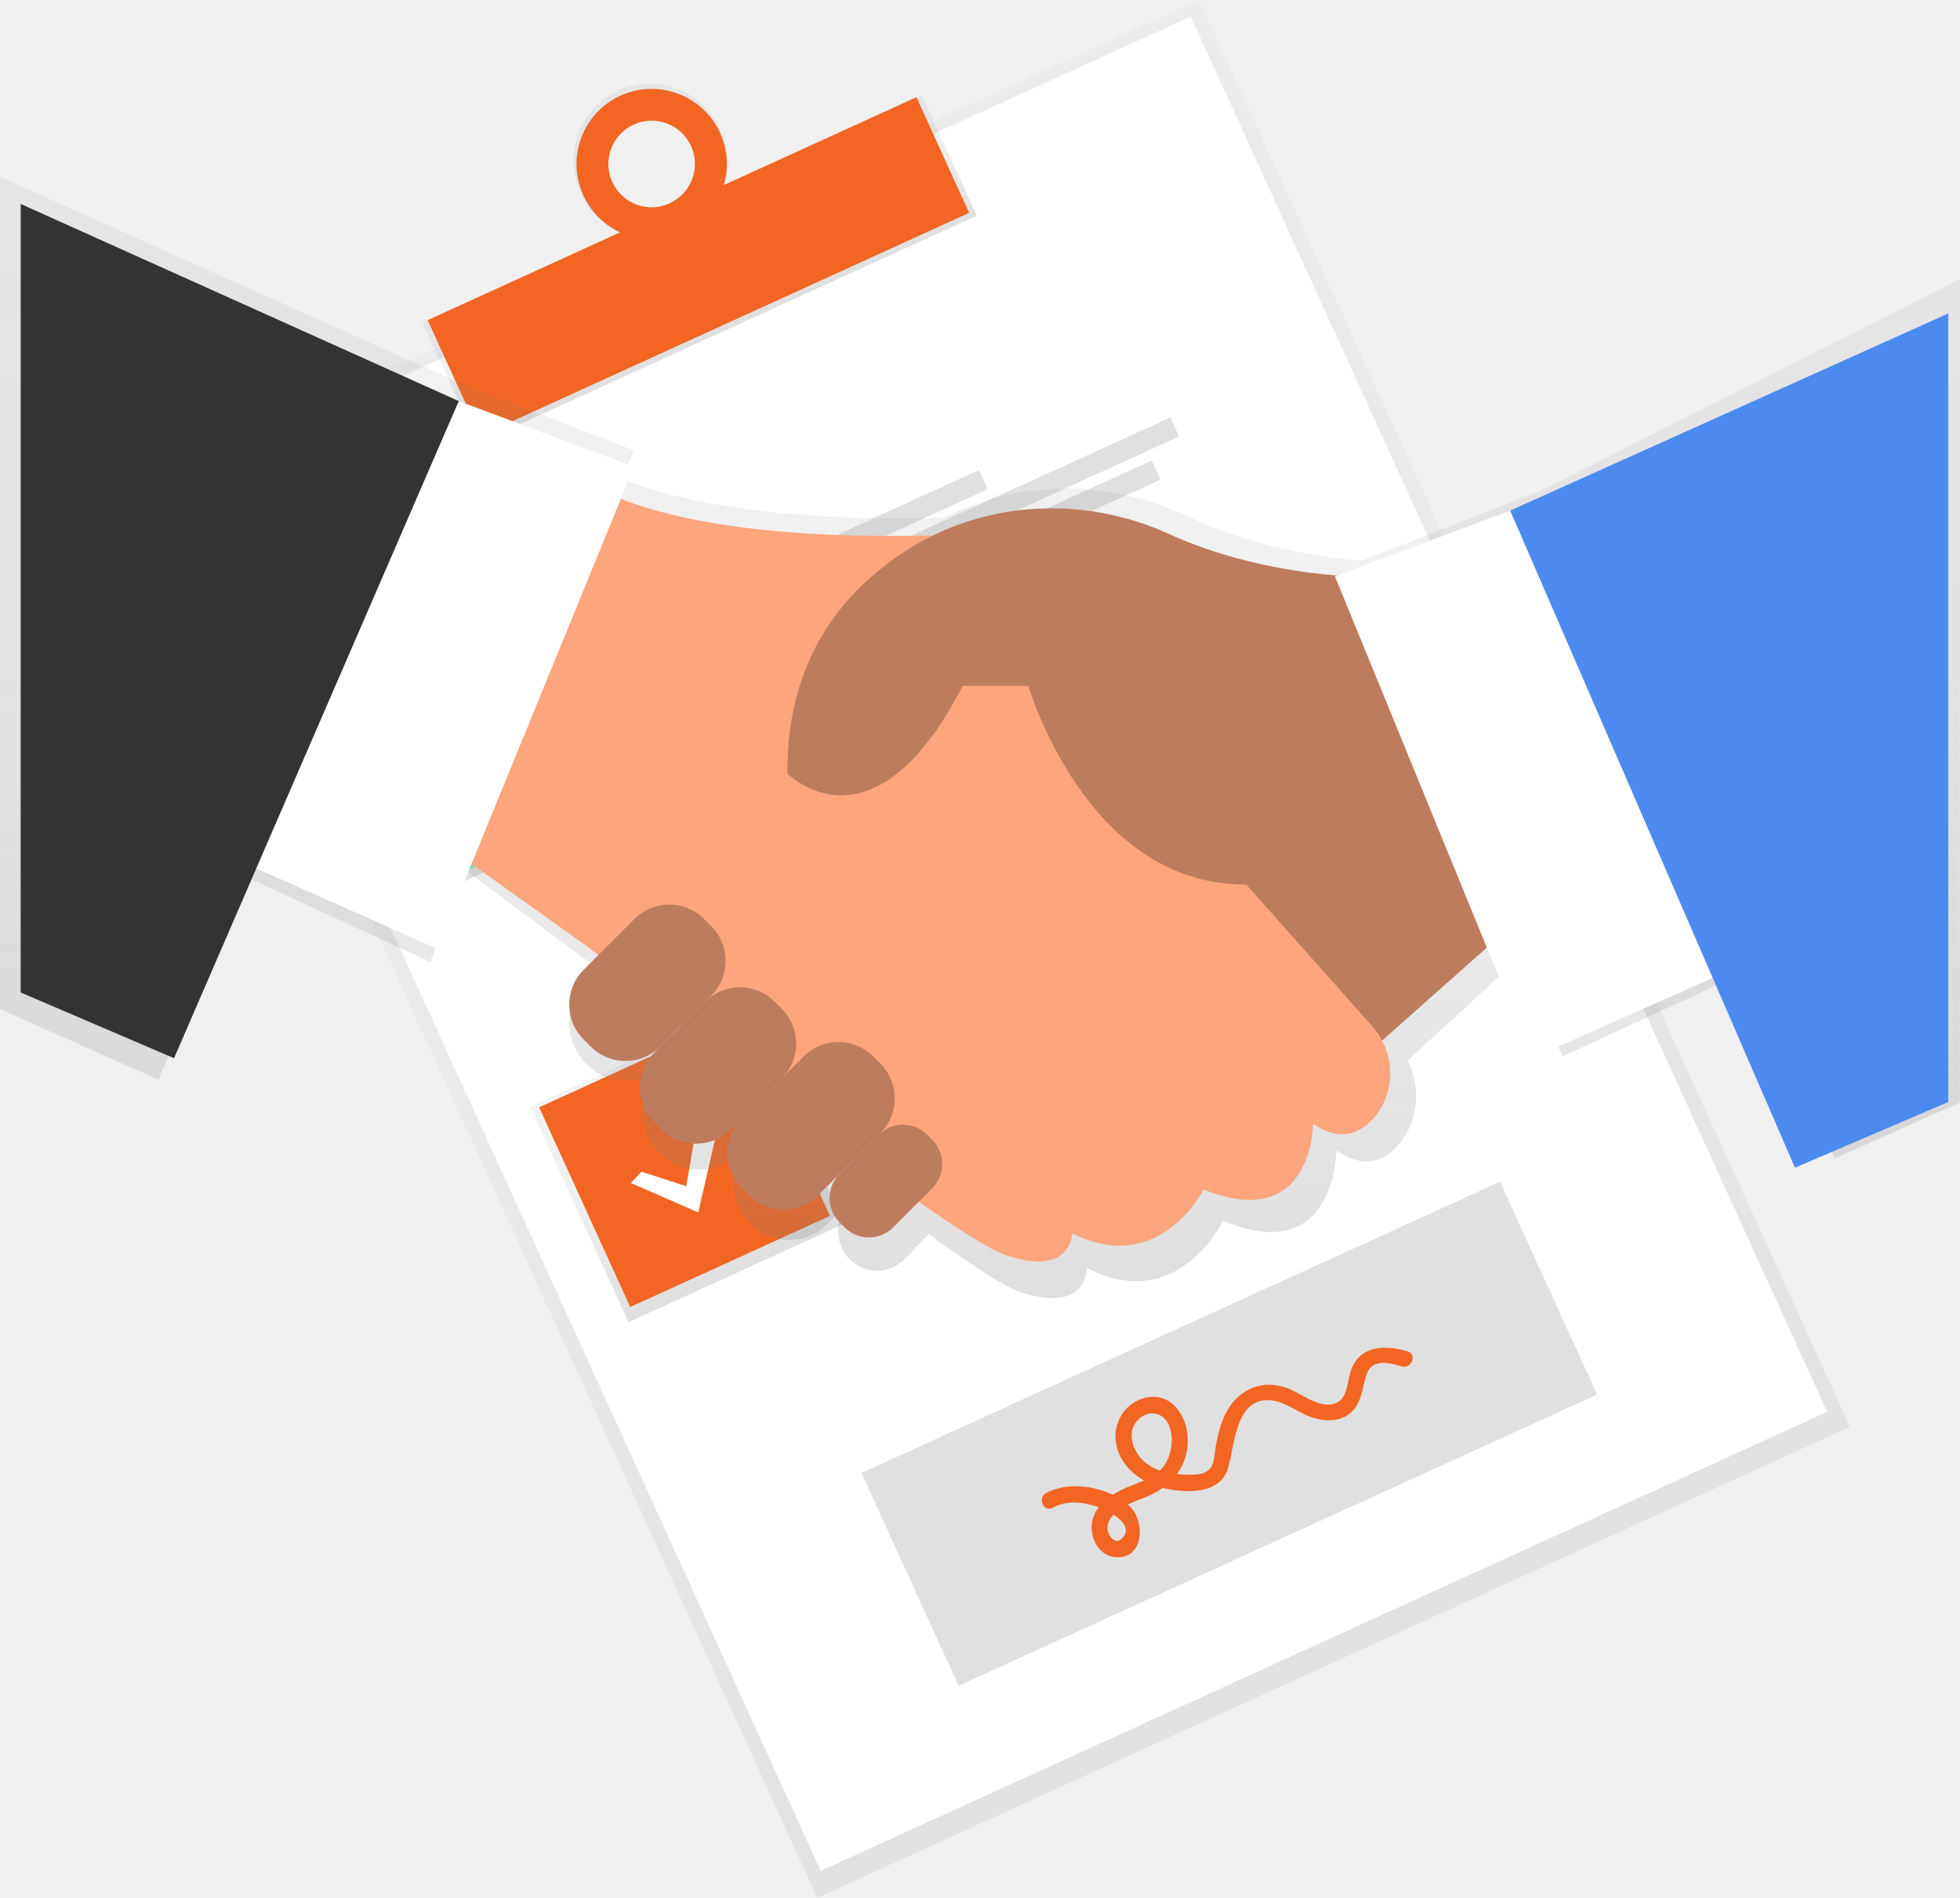
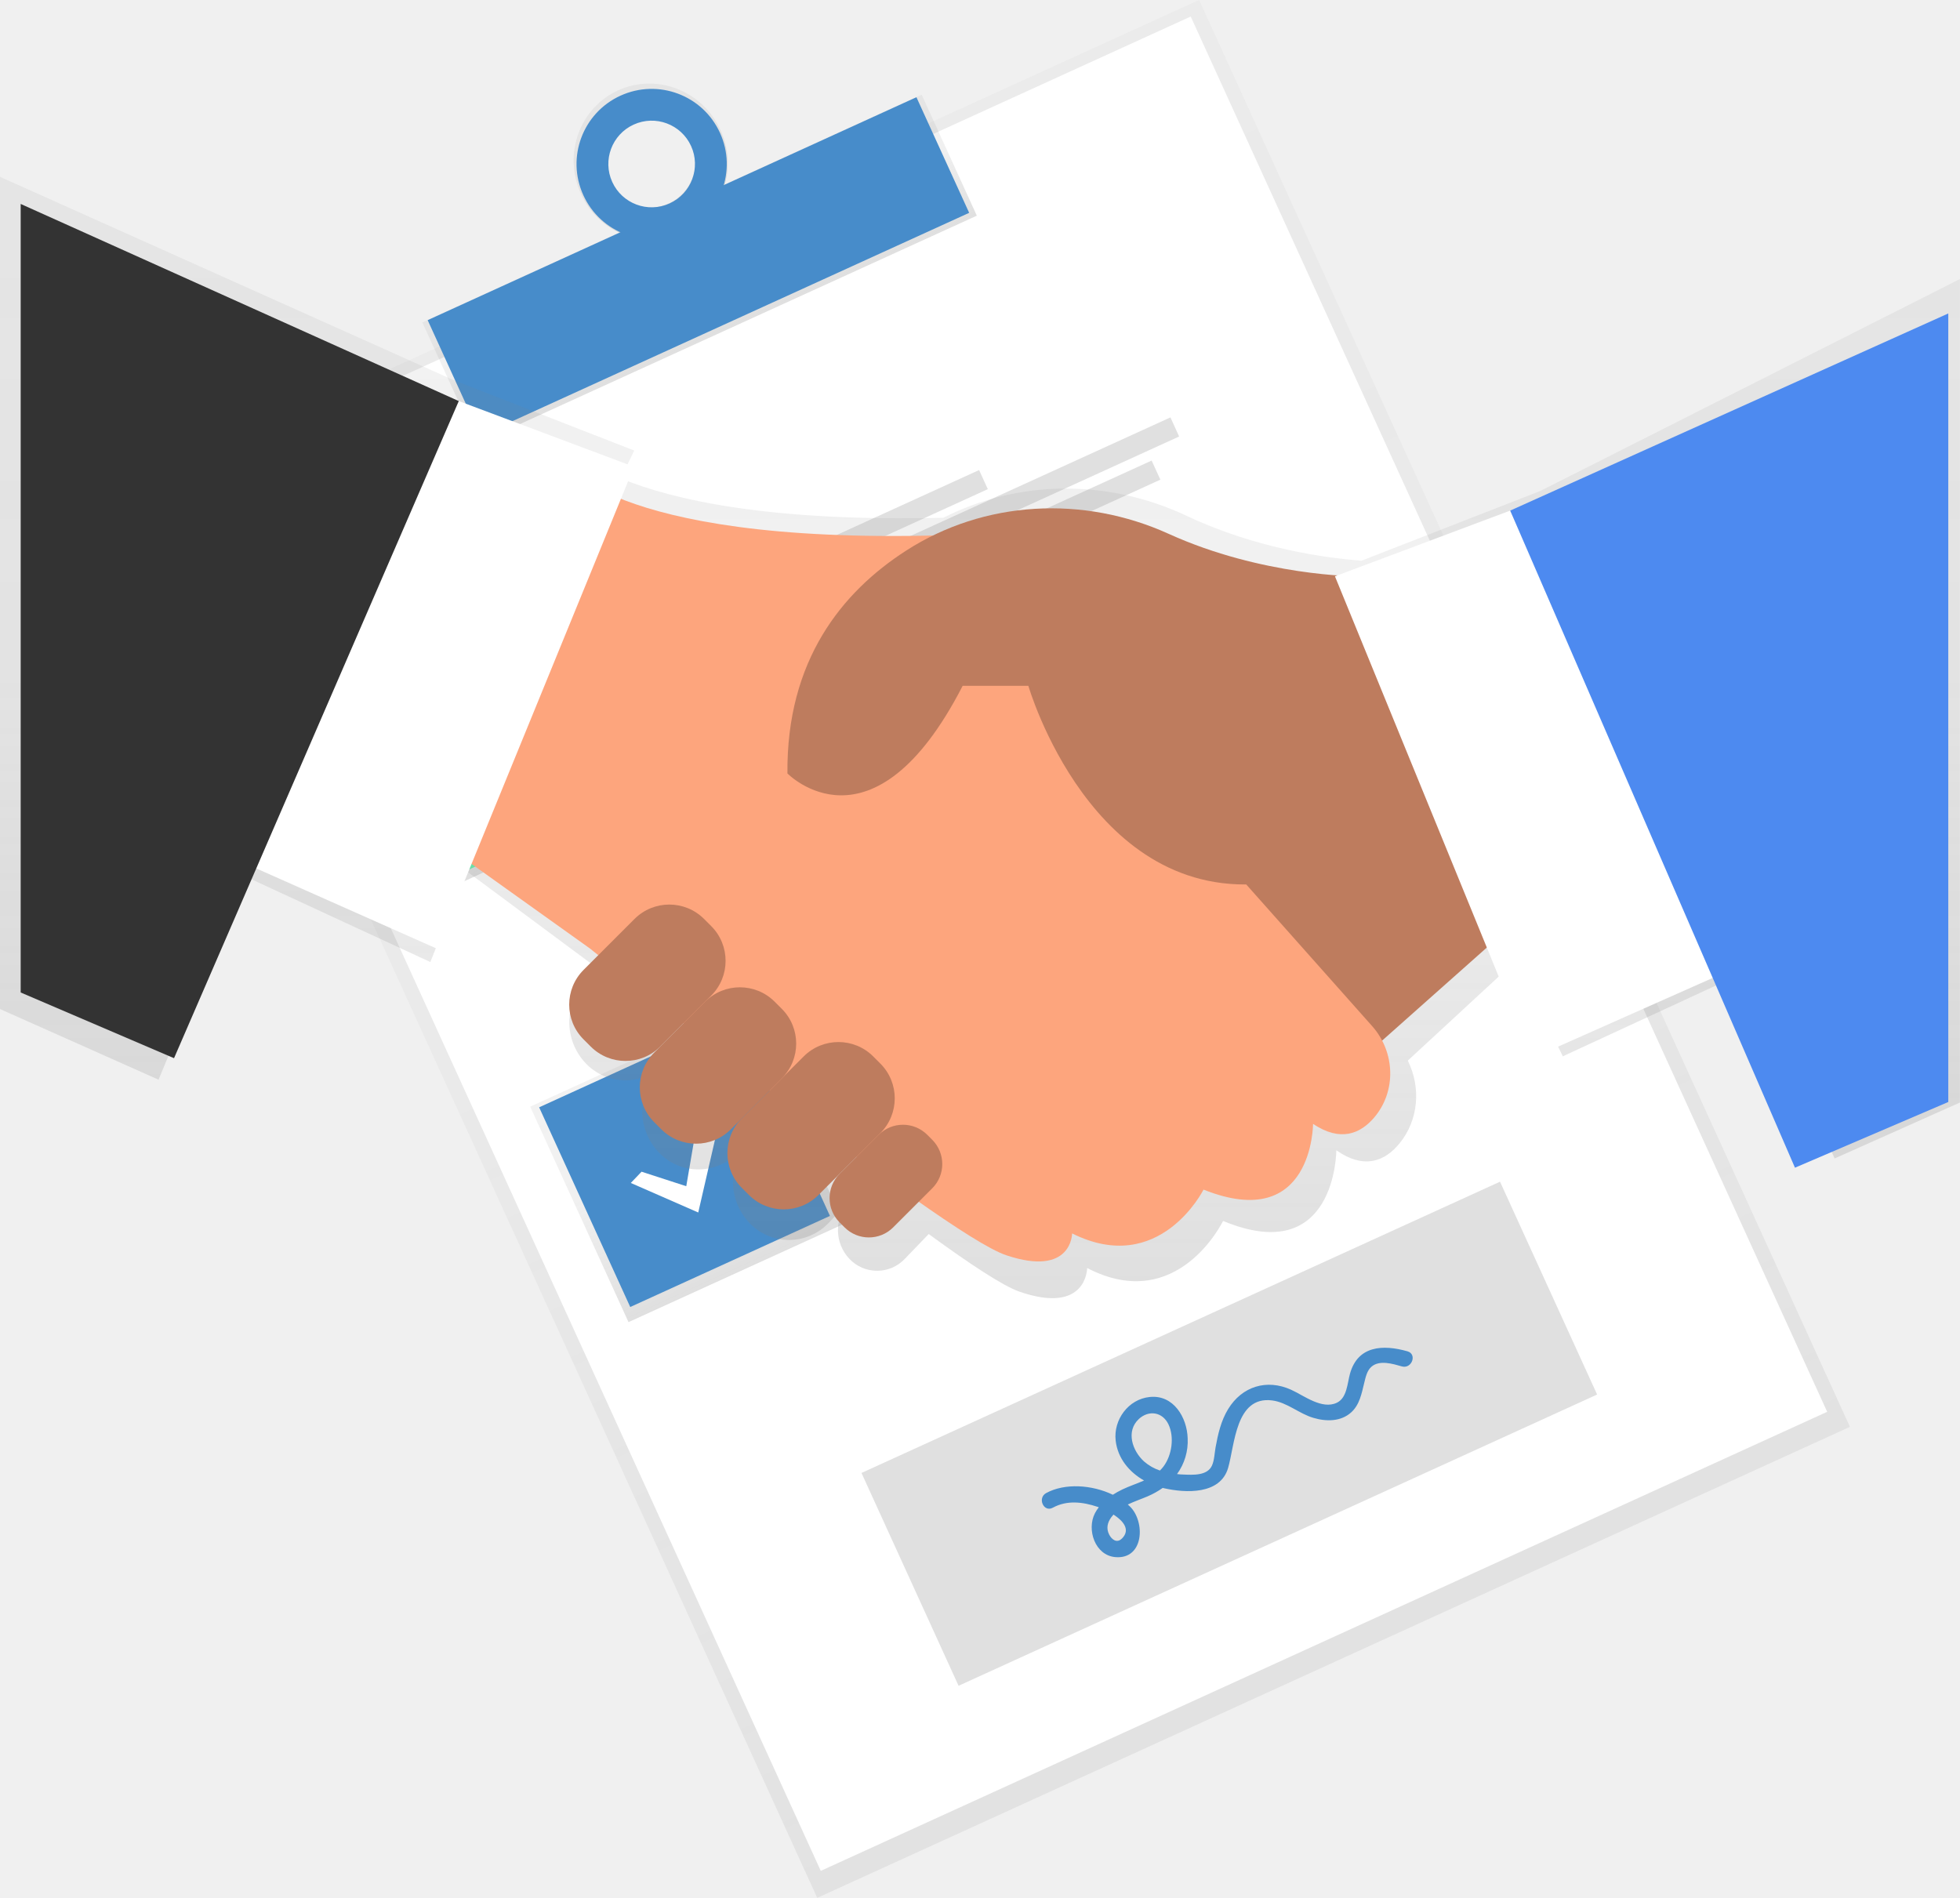
<svg xmlns="http://www.w3.org/2000/svg" xmlns:xlink="http://www.w3.org/1999/xlink" id="196ecc45-c3c6-4b7d-8685-374129418fe3" data-name="Layer 1" width="885" height="856.96" viewBox="0 0 885 856.96">
  <defs>
    <linearGradient id="431b905b-f630-4d26-9705-072736e3fa0a" x1="613.19" y1="813.7" x2="613.19" y2="105.57" gradientTransform="translate(-0.86 -10.23)" gradientUnits="userSpaceOnUse">
      <stop offset="0" stop-color="gray" stop-opacity="0.25" />
      <stop offset="0.54" stop-color="gray" stop-opacity="0.12" />
      <stop offset="1" stop-color="gray" stop-opacity="0.1" />
    </linearGradient>
    <linearGradient id="82c9264e-9b45-4df5-9d25-f7dacbcab158" x1="613.84" y1="152.52" x2="613.84" y2="92.5" gradientTransform="translate(-140.84 19.9)" xlink:href="#431b905b-f630-4d26-9705-072736e3fa0a" />
    <linearGradient id="e7f96ace-9b05-41bf-887d-5e87841d3793" x1="613.84" y1="104.78" x2="613.84" y2="33.84" gradientTransform="translate(-136.32 285.71) rotate(-24.52)" xlink:href="#431b905b-f630-4d26-9705-072736e3fa0a" />
    <linearGradient id="0e5c1f30-7912-44d8-85da-be3b7e04fbbd" x1="440.4" y1="329.87" x2="440.4" y2="222.94" gradientTransform="translate(-61.32 78.01)" xlink:href="#431b905b-f630-4d26-9705-072736e3fa0a" />
    <linearGradient id="f5898732-89b1-47b9-bad4-993f506fb52e" x1="440.76" y1="541.79" x2="440.76" y2="434.85" gradientTransform="translate(26.6 58.74)" xlink:href="#431b905b-f630-4d26-9705-072736e3fa0a" />
    <linearGradient id="f9eac279-a8ac-46d5-97b7-7547b98d8743" x1="440.4" y1="302" x2="440.4" y2="249.51" gradientTransform="translate(-293.43 264.79) rotate(-24.52)" xlink:href="#431b905b-f630-4d26-9705-072736e3fa0a" />
    <linearGradient id="56bc9504-3ea8-4a78-ad29-d599ef16b1a5" x1="599.62" y1="607.1" x2="599.62" y2="100.78" gradientTransform="matrix(1, 0, 0, 1, 0, 0)" xlink:href="#431b905b-f630-4d26-9705-072736e3fa0a" />
  </defs>
  <g opacity="0.5">
    <rect x="356.07" y="95.34" width="512.51" height="708.13" transform="translate(-288.4 273.74) rotate(-24.52)" fill="url(#431b905b-f630-4d26-9705-072736e3fa0a)" />
  </g>
  <rect x="361.51" y="100.79" width="499.47" height="692.48" transform="translate(-287.52 273.08) rotate(-24.52)" fill="#fff" />
  <rect x="349.12" y="112.4" width="247.78" height="60.02" transform="translate(-173.56 188.23) rotate(-24.52)" fill="url(#82c9264e-9b45-4df5-9d25-f7dacbcab158)" />
  <path d="M436.21,61.74c-17.4,7.94-24.92,28.82-16.79,46.64s28.83,25.83,46.23,17.89,24.92-28.82,16.79-46.64S453.61,53.8,436.21,61.74Zm23.21,50.88a20.47,20.47,0,1,1,9.69-26.91A20.23,20.23,0,0,1,459.42,112.63Z" transform="translate(-157.12 -20.92)" fill="url(#e7f96ace-9b05-41bf-887d-5e87841d3793)" />
-   <rect x="351.19" y="112.55" width="242.56" height="57.38" transform="translate(-173.12 187.91) rotate(-24.52)" fill="#f26522" />
-   <path d="M437.29,64.12a33.91,33.91,0,1,0,44.92,16.78A33.91,33.91,0,0,0,437.29,64.12Zm22.19,48.65a19.56,19.56,0,1,1,9.68-25.92A19.56,19.56,0,0,1,459.48,112.76Z" transform="translate(-157.12 -20.92)" fill="#f26522" />
+   <rect x="351.19" y="112.55" width="242.56" height="57.38" transform="translate(-173.12 187.91) rotate(-24.52)" fill="#478CCA" />
+   <path d="M437.29,64.12a33.91,33.91,0,1,0,44.92,16.78A33.91,33.91,0,0,0,437.29,64.12Zm22.19,48.65a19.56,19.56,0,1,1,9.68-25.92A19.56,19.56,0,0,1,459.48,112.76Z" transform="translate(-157.12 -20.92)" fill="#478CCA" />
  <rect x="325.61" y="300.95" width="106.94" height="106.94" transform="translate(-270.02 168.37) rotate(-24.52)" fill="url(#0e5c1f30-7912-44d8-85da-be3b7e04fbbd)" />
  <rect x="413.89" y="493.6" width="106.94" height="106.94" transform="translate(-342.01 222.39) rotate(-24.52)" fill="url(#f5898732-89b1-47b9-bad4-993f506fb52e)" />
  <rect x="329.52" y="304.86" width="99.11" height="99.11" transform="translate(-270.02 168.37) rotate(-24.52)" fill="#69f0ae" />
-   <rect x="416.66" y="495.88" width="99.11" height="99.11" transform="translate(-341.44 221.76) rotate(-24.52)" fill="#f26522" />
+   <rect x="416.66" y="495.88" width="99.11" height="99.11" transform="translate(-341.44 221.76) rotate(-24.52)" fill="#478CCA" />
  <rect x="471.46" y="260.92" width="135.85" height="9.48" transform="translate(-218.73 226.9) rotate(-24.52)" fill="#e0e0e0" />
  <rect x="473.37" y="255.5" width="224.31" height="9.48" transform="translate(-212.31 245.56) rotate(-24.52)" fill="#e0e0e0" />
  <rect x="479.98" y="271.71" width="208.51" height="9.48" transform="translate(-219.16 246.49) rotate(-24.52)" fill="#e0e0e0" />
  <rect x="558.6" y="451.95" width="135.85" height="9.48" transform="translate(-290.15 280.29) rotate(-24.52)" fill="#e0e0e0" />
  <rect x="560.51" y="446.52" width="224.31" height="9.48" transform="translate(-283.73 298.95) rotate(-24.52)" fill="#e0e0e0" />
  <rect x="567.12" y="462.74" width="208.51" height="9.48" transform="translate(-290.58 299.88) rotate(-24.52)" fill="#e0e0e0" />
  <polygon points="199.04 337.46 222.26 345 229.9 300.31 241.2 303.4 228.49 358.65 193.47 343.3 199.04 337.46" fill="url(#f9eac279-a8ac-46d5-97b7-7547b98d8743)" />
  <polygon points="202 336.87 222.19 343.42 228.83 304.56 238.65 307.25 227.6 355.29 197.15 341.95 202 336.87" fill="#fff" />
  <polygon points="289.68 529.08 309.87 535.63 316.51 496.77 326.33 499.46 315.28 547.5 284.83 534.16 289.68 529.08" fill="#fff" />
  <rect x="553.74" y="615.49" width="316.9" height="105.63" transform="translate(-370.25 334.93) rotate(-24.52)" fill="#e0e0e0" />
-   <path d="M792.63,631.1c-11.08-3.16-22.42-2.56-25.95,10.11-1.19,4.27-1.33,10.9-5.91,13.1-6.74,3.24-14.87-3.24-20.72-5.88-10.9-4.92-22.09-1.57-28.4,8.77-3.2,5.24-4.57,11.27-5.66,17.24-.47,2.59-.53,5.79-1.62,8.23-2.09,4.67-8.63,4.25-12.92,4.07-.94,0-1.9-.11-2.86-.21a25.33,25.33,0,0,0,4.8-16.13c-.28-9.47-6.43-19.83-17.18-18.67-9.63,1-16.41,10.3-15.33,19.71.92,8,6.13,14.2,12.81,18-3.28,1.45-6.78,2.58-9.88,4.08a41.43,41.43,0,0,0-4.21,2.35c-9.37-4.52-21.68-5.37-30.11-.76-4.08,2.23-1.1,8.86,3,6.61,6.42-3.51,13.5-2.63,20.21-.4l.56.2a18.06,18.06,0,0,0-1.75,2.71c-3.79,7.36,0,19,9.22,19.8,13,1.11,13.61-16.07,6.55-22.91-.3-.29-.6-.57-.92-.84,2.92-1.41,6.08-2.47,8.87-3.66a36.89,36.89,0,0,0,6.9-3.84l.5.13c9.93,2.25,25.43,2.95,29-9.08,3.06-10.44,3.35-32.61,19.85-30.56,6.73.83,12.25,6,18.65,7.87,5.73,1.71,12.36,1.78,17.06-2.44,3.88-3.48,4.75-8.62,5.94-13.42.61-2.48,1.21-5.44,3.23-7.21,3.65-3.19,9.68-1.31,13.75-.15C794.56,639.18,797.14,632.38,792.63,631.1Zm-129,84.59c-2.19,2.17-4.51.45-5.68-1.82-1.42-2.76-.81-5.48,1-7.91a13.74,13.74,0,0,1,.95-1.14C664.23,707.62,667.77,711.63,663.67,715.69Zm7.68-54c4.5-4.18,10.77-3.26,13.45,2.48s1.5,13.84-2.26,18.9a15.26,15.26,0,0,1-1.65,1.86,21.07,21.07,0,0,1-7.13-4.07C668.4,676.06,665.39,667.19,671.35,661.66Z" transform="translate(-157.12 -20.92)" fill="#f26522" />
+   <path d="M792.63,631.1c-11.08-3.16-22.42-2.56-25.95,10.11-1.19,4.27-1.33,10.9-5.91,13.1-6.74,3.24-14.87-3.24-20.72-5.88-10.9-4.92-22.09-1.57-28.4,8.77-3.2,5.24-4.57,11.27-5.66,17.24-.47,2.59-.53,5.79-1.62,8.23-2.09,4.67-8.63,4.25-12.92,4.07-.94,0-1.9-.11-2.86-.21a25.33,25.33,0,0,0,4.8-16.13c-.28-9.47-6.43-19.83-17.18-18.67-9.63,1-16.41,10.3-15.33,19.71.92,8,6.13,14.2,12.81,18-3.28,1.45-6.78,2.58-9.88,4.08a41.43,41.43,0,0,0-4.21,2.35c-9.37-4.52-21.68-5.37-30.11-.76-4.08,2.23-1.1,8.86,3,6.61,6.42-3.51,13.5-2.63,20.21-.4l.56.2a18.06,18.06,0,0,0-1.75,2.71c-3.79,7.36,0,19,9.22,19.8,13,1.11,13.61-16.07,6.55-22.91-.3-.29-.6-.57-.92-.84,2.92-1.41,6.08-2.47,8.87-3.66a36.89,36.89,0,0,0,6.9-3.84l.5.13c9.93,2.25,25.43,2.95,29-9.08,3.06-10.44,3.35-32.61,19.85-30.56,6.73.83,12.25,6,18.65,7.87,5.73,1.71,12.36,1.78,17.06-2.44,3.88-3.48,4.75-8.62,5.94-13.42.61-2.48,1.21-5.44,3.23-7.21,3.65-3.19,9.68-1.31,13.75-.15C794.56,639.18,797.14,632.38,792.63,631.1Zm-129,84.59c-2.19,2.17-4.51.45-5.68-1.82-1.42-2.76-.81-5.48,1-7.91a13.74,13.74,0,0,1,.95-1.14C664.23,707.62,667.77,711.63,663.67,715.69Zm7.68-54c4.5-4.18,10.77-3.26,13.45,2.48s1.5,13.84-2.26,18.9a15.26,15.26,0,0,1-1.65,1.86,21.07,21.07,0,0,1-7.13-4.07C668.4,676.06,665.39,667.19,671.35,661.66Z" transform="translate(-157.12 -20.92)" fill="#478CCA" />
  <path d="M852.6,242.63l-80.72,31.47c-15.18-1.13-47.12-5.25-78.82-20.2-35.29-16.64-75.72-16.6-110,.83-79,1.89-122.48-8.23-145.68-17.81l6.12-12.56-81.82-31.9L157.12,100.78V476.54l71.59,31.9,38.4-92.12,84.33,39,16.19-41.14L423,455.27l3.77,3.17-5.19,5.39a27.06,27.06,0,0,0,0,37.21h0a24.64,24.64,0,0,0,35.8,0l-2.84,3a27.06,27.06,0,0,0,0,37.21h0a24.64,24.64,0,0,0,35.8,0l16.4-17.05h0L495.48,535.9a27.06,27.06,0,0,0,0,37.21h0a24.64,24.64,0,0,0,35.8,0l16.19-16.83h0l-6.81,7.08a18.9,18.9,0,0,0,0,26,17.21,17.21,0,0,0,25,0l10.8-11.22c18.55,13.55,33.56,23.44,40.91,26C648,614.76,648,593.49,648,593.49c40.91,21.26,61.37-21.26,61.37-21.26,51.14,21.26,51.14-31.9,51.14-31.9,12.78,8.86,22,4.8,28.44-3,8.77-10.58,9.84-25.51,3.82-37.49l48.88-45.17,21.14,43.22,84.33-39,38.4,85.13,56.55-25.25V146.94Z" transform="translate(-157.12 -20.92)" fill="url(#56bc9504-3ea8-4a78-ad29-d599ef16b1a5)" />
  <polygon points="681.9 418.48 592.88 497.6 523.65 369.02 681.9 329.46 681.9 418.48" fill="#be7c5e" />
  <path d="M413.72,231.69s28.57,39.56,197.81,29.67l98.91,148.36,66.28,74.57c10.41,11.72,11,29.49.78,41.37-6.21,7.21-15.14,11-27.5,2.75,0,0,0,49.45-49.45,29.67,0,0-19.78,39.56-59.34,19.78,0,0,0,19.78-29.67,9.89S423.61,449.29,423.61,449.29l-69.23-49.45Z" transform="translate(-157.12 -20.92)" fill="#fda57d" />
  <path d="M769.78,281.15s-42.74,0-85-19.19c-38.43-17.43-83.18-15.21-118.64,7.67-28.9,18.65-53.94,49.53-53.47,100.53,0,0,38.46,39.56,79.12-39.56h29.67s28.57,98.91,108.8,89,98.91-19.78,98.91-19.78Z" transform="translate(-157.12 -20.92)" fill="#be7c5e" />
  <rect x="456.83" y="463.57" width="48.96" height="76.93" rx="22.21" ry="22.21" transform="translate(338.85 -214.21) rotate(45)" fill="#be7c5e" />
  <rect x="424.96" y="426.21" width="48.96" height="76.93" rx="22.21" ry="22.21" transform="translate(303.09 -202.62) rotate(45)" fill="#be7c5e" />
  <rect x="498.86" y="487.27" width="48.96" height="83.92" rx="22.21" ry="22.21" transform="translate(370.39 -235.97) rotate(45)" fill="#be7c5e" />
  <rect x="540.04" y="526.26" width="34.19" height="55.95" rx="15.51" ry="15.51" transform="translate(397.97 -252.54) rotate(45)" fill="#be7c5e" />
  <polygon points="780.8 438.26 691.79 477.82 602.77 260.23 681.9 230.56 780.8 438.26" fill="#fff" />
  <polygon points="108.25 388.81 197.26 428.37 286.28 210.78 207.15 181.1 108.25 388.81" fill="#fff" />
  <polygon points="9.34 92.09 207.15 181.1 78.58 477.82 9.34 448.15 9.34 92.09" fill="#333" />
  <polygon points="879.71 141.54 681.9 230.56 810.48 527.27 879.71 497.6 879.71 141.54" fill="#4d8af0" />
</svg>
